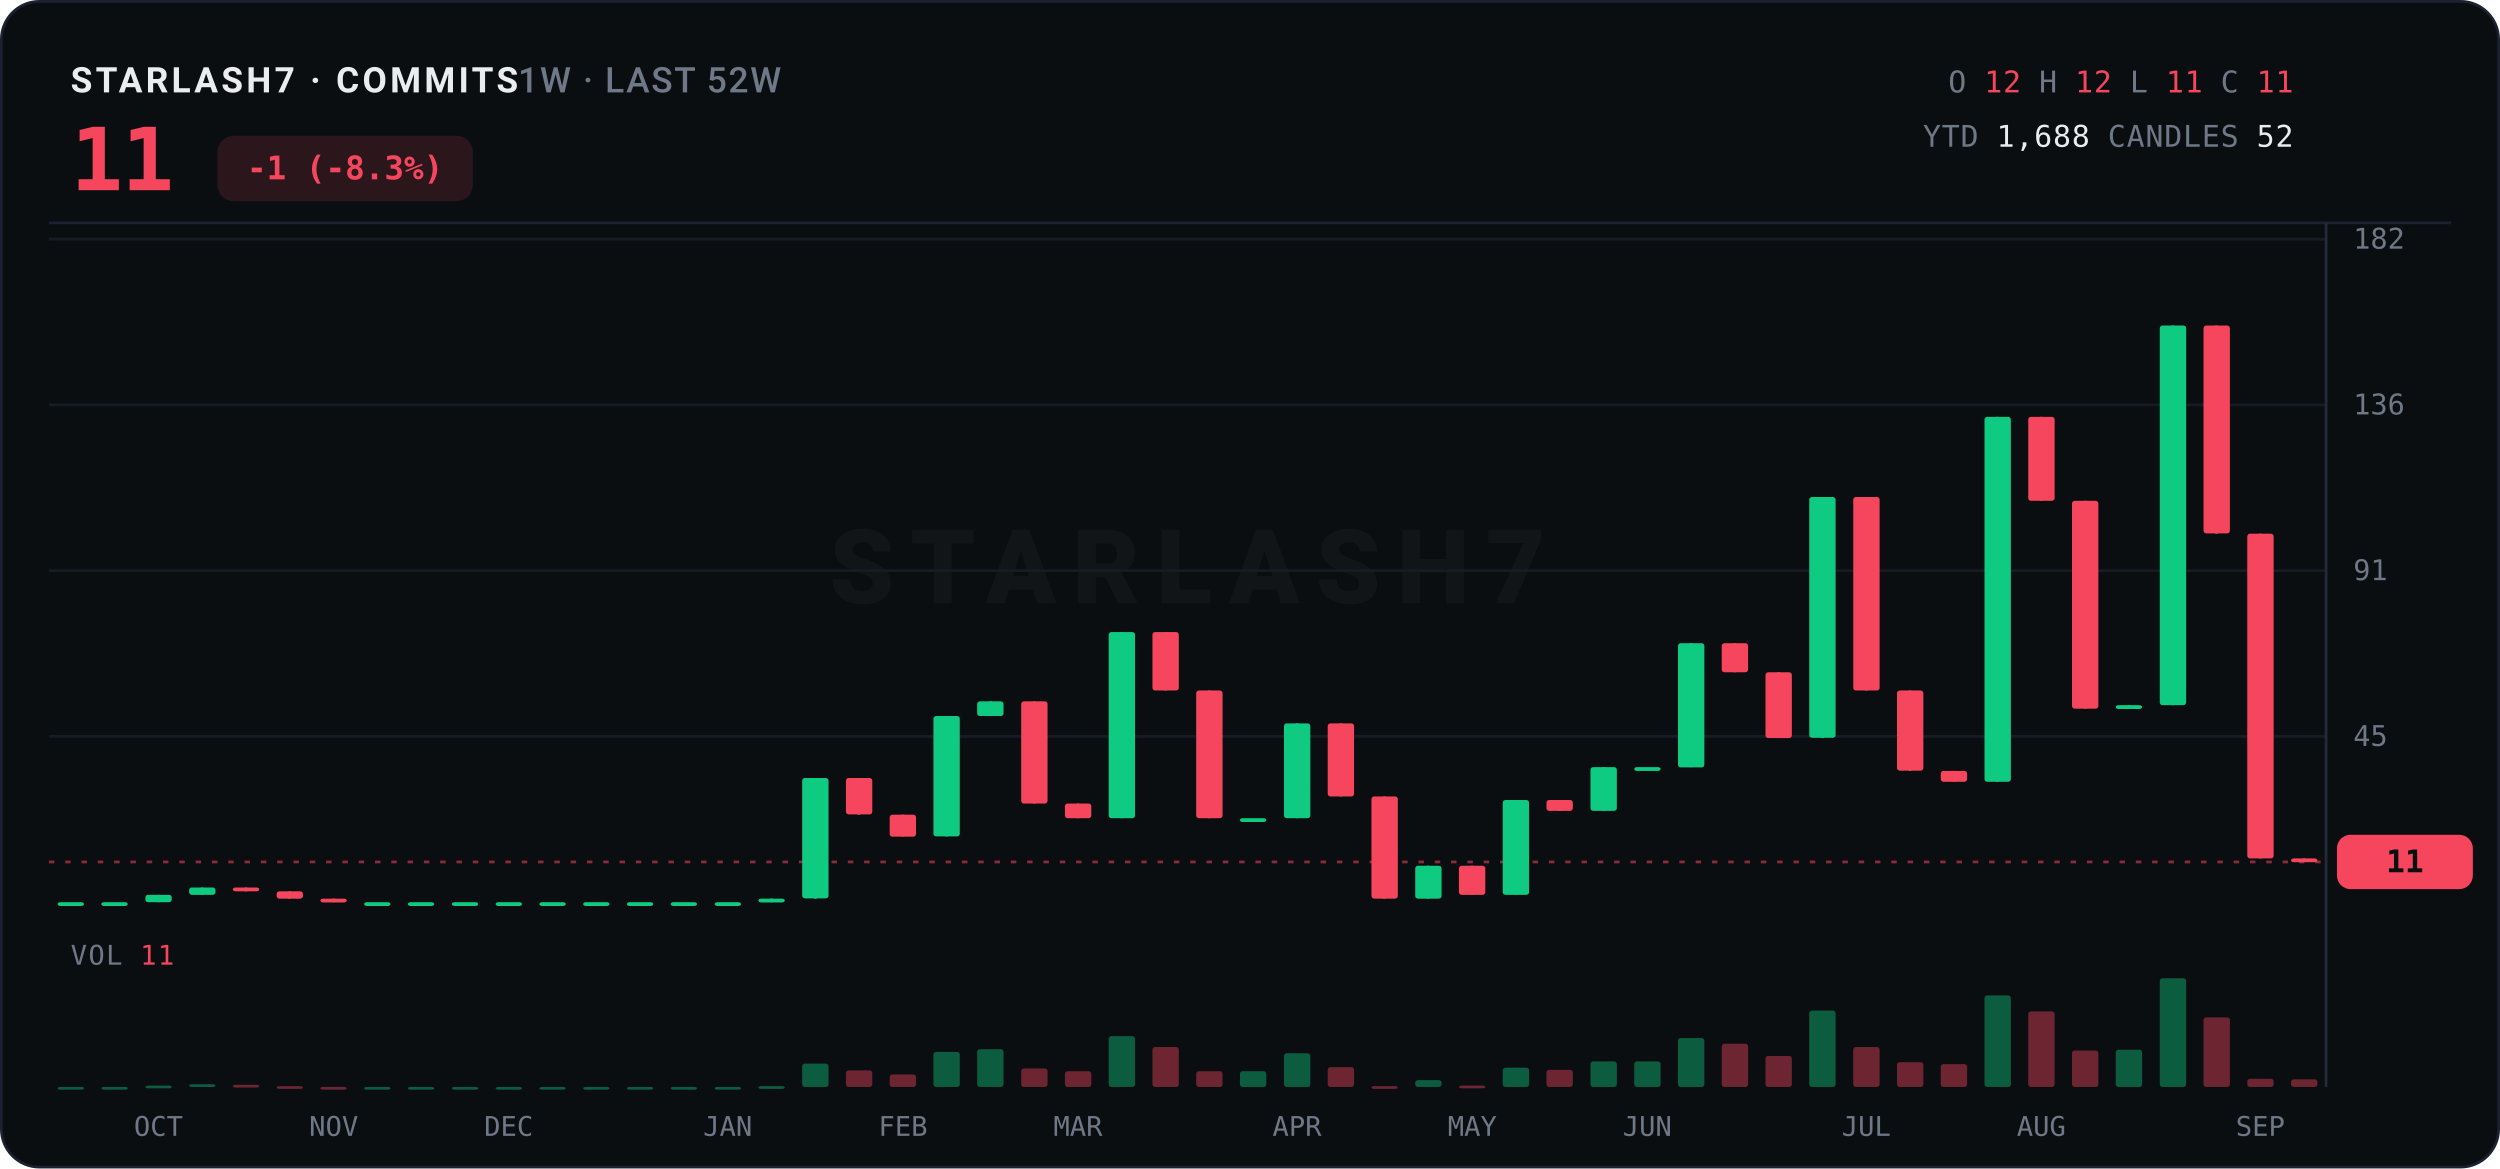
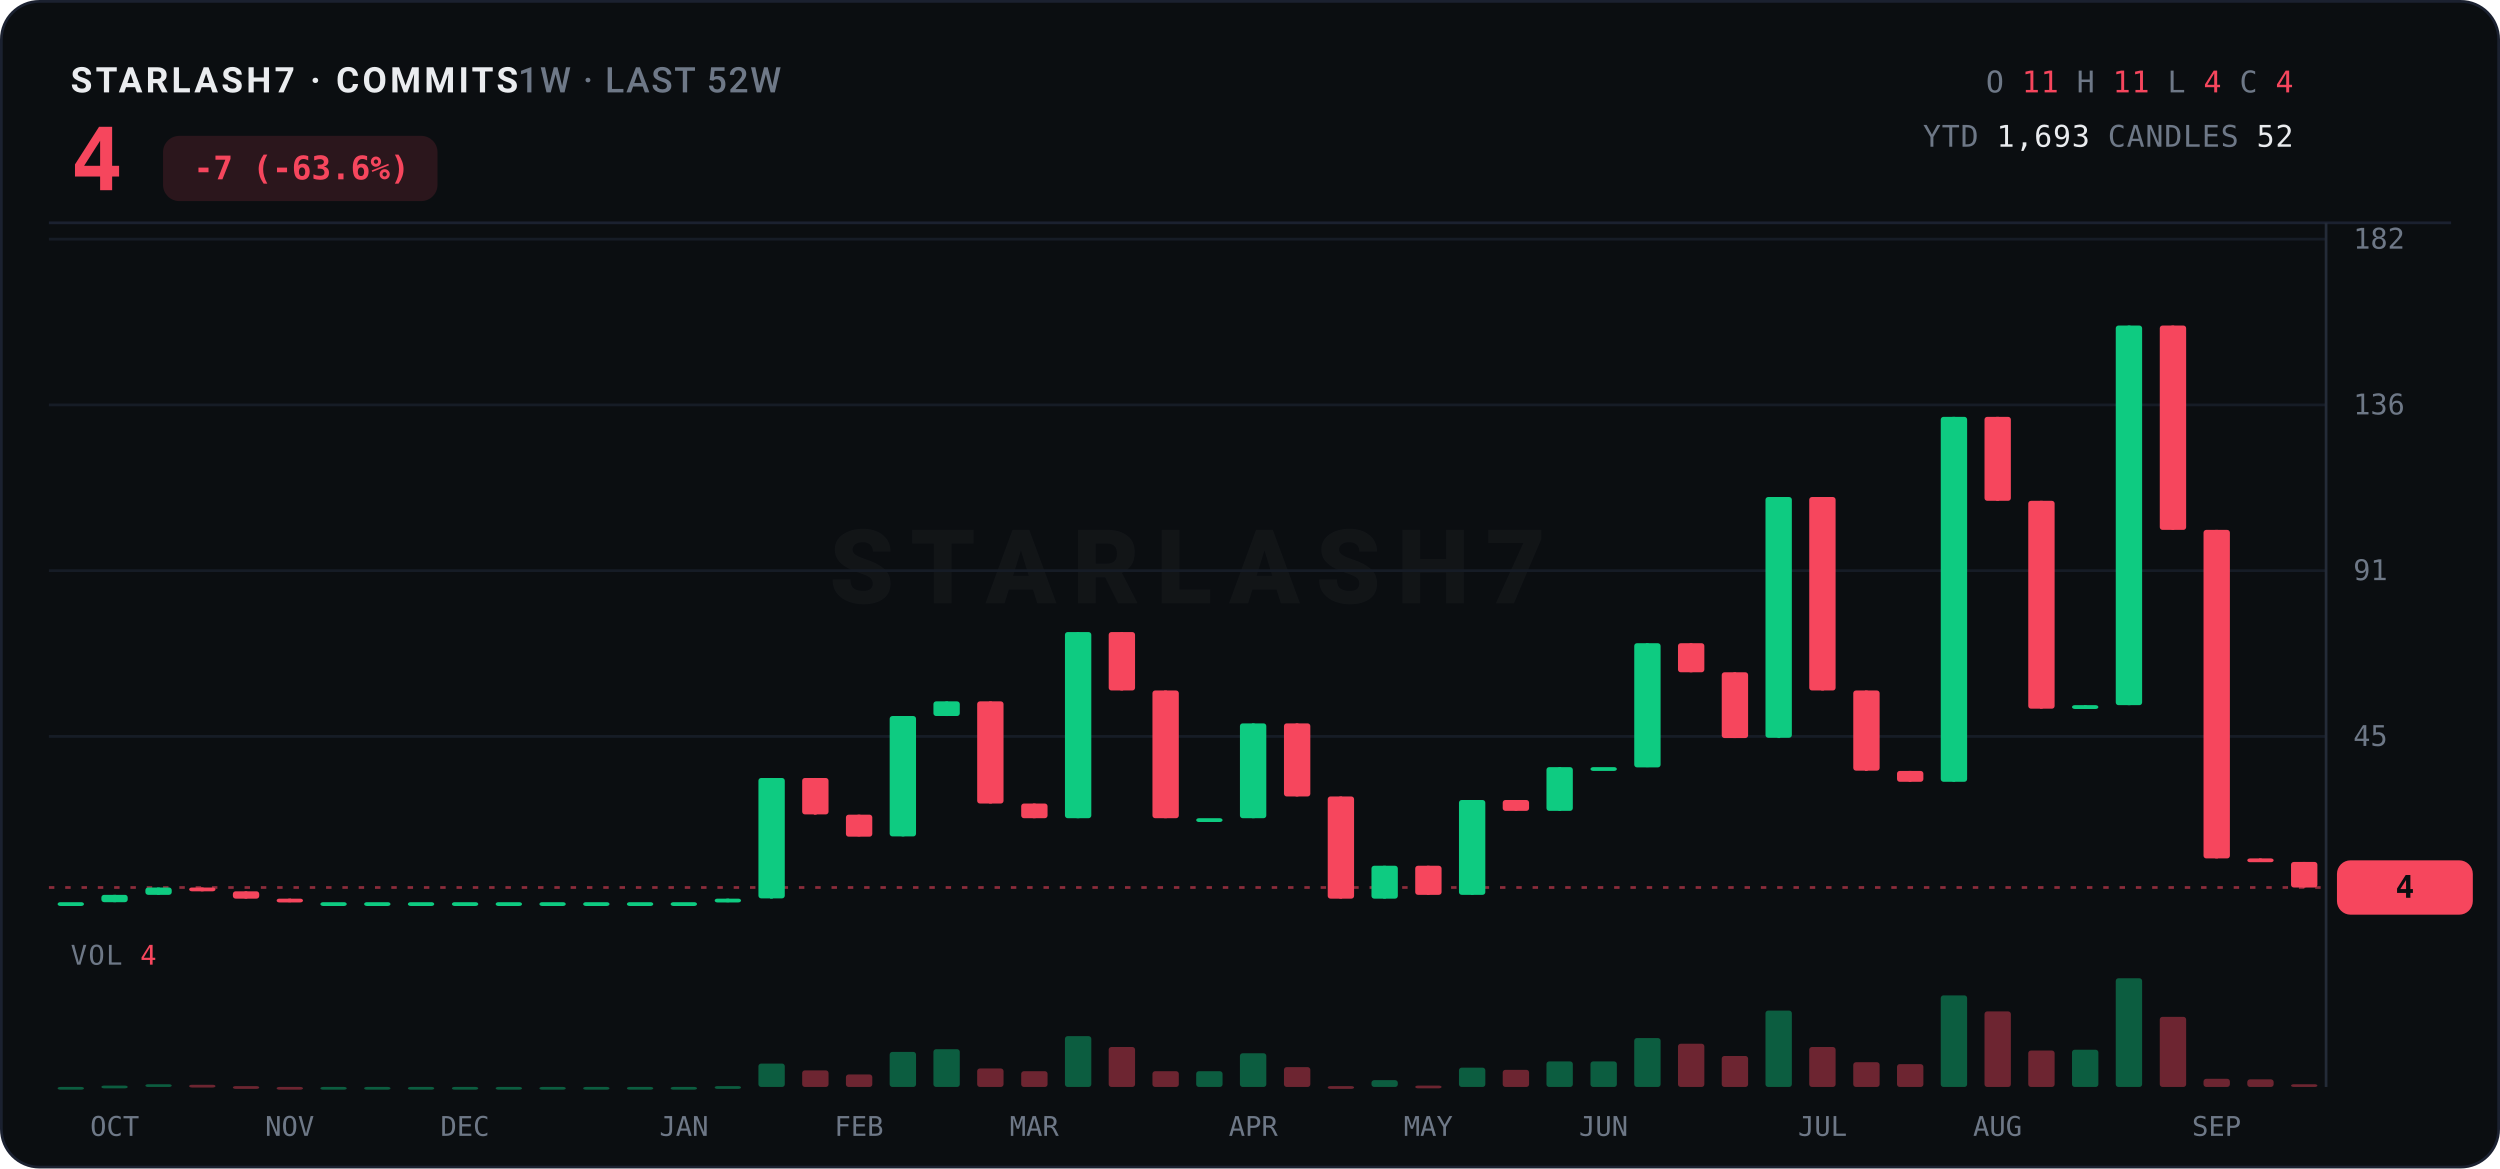
<svg xmlns="http://www.w3.org/2000/svg" width="920" height="430" viewBox="0 0 920 430">
  <rect x="0.5" y="0.5" width="919" height="429" rx="14" fill="#0B0E11" stroke="#1B2130" />
  <text x="26" y="34" font-family="ui-sans-serif,system-ui,-apple-system,'Segoe UI',Roboto,sans-serif" font-size="13" font-weight="700" letter-spacing="1.2" fill="#EAECEF">STARLASH7 · COMMITS<tspan fill="#6E7887" font-weight="500" letter-spacing="0.6">  1W · LAST 52W</tspan>
  </text>
-   <text x="26" y="70" font-family="ui-monospace,'SF Mono',SFMono-Regular,Menlo,Consolas,monospace" font-size="32" font-weight="800" fill="#F6465D" letter-spacing="-0.5">11</text>
-   <rect x="80" y="50" width="94" height="24" rx="6" fill="#F6465D" opacity="0.14" />
-   <text x="127" y="66" text-anchor="middle" font-family="ui-monospace,'SF Mono',SFMono-Regular,Menlo,Consolas,monospace" font-size="12" font-weight="700" fill="#F6465D">-1 (-8.3%)</text>
+   <text x="26" y="70" font-family="ui-monospace,'SF Mono',SFMono-Regular,Menlo,Consolas,monospace" font-size="32" font-weight="800" fill="#F6465D" letter-spacing="-0.5">4</text>
+   <rect x="60" y="50" width="101" height="24" rx="6" fill="#F6465D" opacity="0.14" />
+   <text x="111" y="66" text-anchor="middle" font-family="ui-monospace,'SF Mono',SFMono-Regular,Menlo,Consolas,monospace" font-size="12" font-weight="700" fill="#F6465D">-7 (-63.6%)</text>
  <text x="844" y="34" text-anchor="end" font-family="ui-monospace,'SF Mono',SFMono-Regular,Menlo,Consolas,monospace" font-size="11" letter-spacing="0.3">
    <tspan fill="#6E7887">O</tspan>
-     <tspan fill="#F6465D">12</tspan>
+     <tspan fill="#F6465D">11</tspan>
    <tspan fill="#6E7887">H</tspan>
-     <tspan fill="#F6465D">12</tspan>
+     <tspan fill="#F6465D">11</tspan>
    <tspan fill="#6E7887">L</tspan>
-     <tspan fill="#F6465D">11</tspan>
+     <tspan fill="#F6465D">4</tspan>
    <tspan fill="#6E7887">C</tspan>
-     <tspan fill="#F6465D">11</tspan>
+     <tspan fill="#F6465D">4</tspan>
  </text>
  <text x="844" y="54" text-anchor="end" font-family="ui-monospace,'SF Mono',SFMono-Regular,Menlo,Consolas,monospace" font-size="11" letter-spacing="0.3">
    <tspan fill="#6E7887">YTD</tspan>
-     <tspan fill="#EAECEF">1,688</tspan>
+     <tspan fill="#EAECEF">1,693</tspan>
    <tspan fill="#6E7887">CANDLES</tspan>
    <tspan fill="#EAECEF">52</tspan>
  </text>
  <line x1="18" y1="82" x2="902" y2="82" stroke="#1B2130" stroke-width="1" />
  <text x="437.0" y="222.0" text-anchor="middle" font-family="ui-sans-serif,system-ui,-apple-system,'Segoe UI',Roboto,sans-serif" font-size="38" font-weight="800" letter-spacing="6" fill="#EAECEF" opacity="0.035">STARLASH7</text>
  <line x1="18" y1="271.0" x2="856" y2="271.0" stroke="#161C26" stroke-width="1" />
  <text x="866" y="274.5" font-family="ui-monospace,'SF Mono',SFMono-Regular,Menlo,Consolas,monospace" font-size="10.5" fill="#6E7887">45</text>
  <line x1="18" y1="210.0" x2="856" y2="210.0" stroke="#161C26" stroke-width="1" />
  <text x="866" y="213.5" font-family="ui-monospace,'SF Mono',SFMono-Regular,Menlo,Consolas,monospace" font-size="10.5" fill="#6E7887">91</text>
  <line x1="18" y1="149.0" x2="856" y2="149.0" stroke="#161C26" stroke-width="1" />
  <text x="866" y="152.5" font-family="ui-monospace,'SF Mono',SFMono-Regular,Menlo,Consolas,monospace" font-size="10.5" fill="#6E7887">136</text>
  <line x1="18" y1="88.0" x2="856" y2="88.0" stroke="#161C26" stroke-width="1" />
  <text x="866" y="91.5" font-family="ui-monospace,'SF Mono',SFMono-Regular,Menlo,Consolas,monospace" font-size="10.5" fill="#6E7887">182</text>
  <line x1="856" y1="82" x2="856" y2="400" stroke="#242B38" stroke-width="1" />
-   <line x1="18" y1="317.2" x2="856" y2="317.2" stroke="#F6465D" stroke-width="1" stroke-dasharray="2 4" opacity="0.55" />
-   <rect x="860" y="307.2" width="50" height="20" rx="5" fill="#F6465D" />
-   <text x="885.0" y="321.0" text-anchor="middle" font-family="ui-monospace,'SF Mono',SFMono-Regular,Menlo,Consolas,monospace" font-size="11.5" font-weight="800" fill="#0B0E11">11</text>
+   <line x1="18" y1="326.6" x2="856" y2="326.6" stroke="#F6465D" stroke-width="1" stroke-dasharray="2 4" opacity="0.55" />
+   <rect x="860" y="316.6" width="50" height="20" rx="5" fill="#F6465D" />
+   <text x="885.0" y="330.4" text-anchor="middle" font-family="ui-monospace,'SF Mono',SFMono-Regular,Menlo,Consolas,monospace" font-size="11.5" font-weight="800" fill="#0B0E11">4</text>
  <line x1="26.1" y1="332.0" x2="26.1" y2="332.0" stroke="#0ECB81" stroke-width="1" />
  <rect x="21.2" y="332.0" width="9.7" height="1.4" rx="1" fill="#0ECB81" />
-   <line x1="42.2" y1="332.0" x2="42.2" y2="332.0" stroke="#0ECB81" stroke-width="1" />
-   <rect x="37.3" y="332.0" width="9.7" height="1.4" rx="1" fill="#0ECB81" />
-   <line x1="58.3" y1="329.3" x2="58.3" y2="332.0" stroke="#0ECB81" stroke-width="1" />
-   <rect x="53.5" y="329.3" width="9.7" height="2.7" rx="1" fill="#0ECB81" />
-   <line x1="74.4" y1="326.6" x2="74.4" y2="329.3" stroke="#0ECB81" stroke-width="1" />
-   <rect x="69.6" y="326.6" width="9.7" height="2.7" rx="1" fill="#0ECB81" />
-   <line x1="90.5" y1="326.6" x2="90.5" y2="328.0" stroke="#F6465D" stroke-width="1" />
-   <rect x="85.7" y="326.6" width="9.7" height="1.4" rx="1" fill="#F6465D" />
-   <line x1="106.6" y1="328.0" x2="106.6" y2="330.7" stroke="#F6465D" stroke-width="1" />
-   <rect x="101.8" y="328.0" width="9.7" height="2.7" rx="1" fill="#F6465D" />
-   <line x1="122.8" y1="330.7" x2="122.8" y2="332.0" stroke="#F6465D" stroke-width="1" />
-   <rect x="117.9" y="330.7" width="9.7" height="1.4" rx="1" fill="#F6465D" />
+   <line x1="42.2" y1="329.3" x2="42.2" y2="332.0" stroke="#0ECB81" stroke-width="1" />
+   <rect x="37.3" y="329.3" width="9.7" height="2.7" rx="1" fill="#0ECB81" />
+   <line x1="58.3" y1="326.6" x2="58.3" y2="329.3" stroke="#0ECB81" stroke-width="1" />
+   <rect x="53.5" y="326.6" width="9.7" height="2.7" rx="1" fill="#0ECB81" />
+   <line x1="74.4" y1="326.6" x2="74.4" y2="328.0" stroke="#F6465D" stroke-width="1" />
+   <rect x="69.6" y="326.6" width="9.7" height="1.4" rx="1" fill="#F6465D" />
+   <line x1="90.5" y1="328.0" x2="90.5" y2="330.7" stroke="#F6465D" stroke-width="1" />
+   <rect x="85.7" y="328.0" width="9.7" height="2.7" rx="1" fill="#F6465D" />
+   <line x1="106.6" y1="330.7" x2="106.6" y2="332.0" stroke="#F6465D" stroke-width="1" />
+   <rect x="101.8" y="330.7" width="9.7" height="1.4" rx="1" fill="#F6465D" />
+   <line x1="122.8" y1="332.0" x2="122.8" y2="332.0" stroke="#0ECB81" stroke-width="1" />
+   <rect x="117.9" y="332.0" width="9.7" height="1.4" rx="1" fill="#0ECB81" />
  <line x1="138.9" y1="332.0" x2="138.9" y2="332.0" stroke="#0ECB81" stroke-width="1" />
  <rect x="134.0" y="332.0" width="9.7" height="1.4" rx="1" fill="#0ECB81" />
  <line x1="155.0" y1="332.0" x2="155.0" y2="332.0" stroke="#0ECB81" stroke-width="1" />
  <rect x="150.1" y="332.0" width="9.7" height="1.4" rx="1" fill="#0ECB81" />
  <line x1="171.1" y1="332.0" x2="171.1" y2="332.0" stroke="#0ECB81" stroke-width="1" />
  <rect x="166.3" y="332.0" width="9.7" height="1.4" rx="1" fill="#0ECB81" />
  <line x1="187.2" y1="332.0" x2="187.2" y2="332.0" stroke="#0ECB81" stroke-width="1" />
  <rect x="182.4" y="332.0" width="9.7" height="1.4" rx="1" fill="#0ECB81" />
  <line x1="203.3" y1="332.0" x2="203.3" y2="332.0" stroke="#0ECB81" stroke-width="1" />
  <rect x="198.5" y="332.0" width="9.7" height="1.4" rx="1" fill="#0ECB81" />
  <line x1="219.4" y1="332.0" x2="219.4" y2="332.0" stroke="#0ECB81" stroke-width="1" />
  <rect x="214.6" y="332.0" width="9.7" height="1.4" rx="1" fill="#0ECB81" />
  <line x1="235.6" y1="332.0" x2="235.6" y2="332.0" stroke="#0ECB81" stroke-width="1" />
  <rect x="230.7" y="332.0" width="9.7" height="1.4" rx="1" fill="#0ECB81" />
  <line x1="251.7" y1="332.0" x2="251.7" y2="332.0" stroke="#0ECB81" stroke-width="1" />
  <rect x="246.8" y="332.0" width="9.7" height="1.4" rx="1" fill="#0ECB81" />
-   <line x1="267.8" y1="332.0" x2="267.8" y2="332.0" stroke="#0ECB81" stroke-width="1" />
-   <rect x="263.0" y="332.0" width="9.7" height="1.4" rx="1" fill="#0ECB81" />
-   <line x1="283.9" y1="330.7" x2="283.9" y2="332.0" stroke="#0ECB81" stroke-width="1" />
-   <rect x="279.1" y="330.7" width="9.7" height="1.4" rx="1" fill="#0ECB81" />
-   <line x1="300.0" y1="286.3" x2="300.0" y2="330.7" stroke="#0ECB81" stroke-width="1" />
-   <rect x="295.2" y="286.3" width="9.7" height="44.3" rx="1" fill="#0ECB81" />
-   <line x1="316.1" y1="286.3" x2="316.1" y2="299.8" stroke="#F6465D" stroke-width="1" />
-   <rect x="311.3" y="286.3" width="9.7" height="13.4" rx="1" fill="#F6465D" />
-   <line x1="332.3" y1="299.8" x2="332.3" y2="307.8" stroke="#F6465D" stroke-width="1" />
-   <rect x="327.4" y="299.8" width="9.7" height="8.1" rx="1" fill="#F6465D" />
-   <line x1="348.4" y1="263.5" x2="348.4" y2="307.8" stroke="#0ECB81" stroke-width="1" />
-   <rect x="343.5" y="263.5" width="9.7" height="44.3" rx="1" fill="#0ECB81" />
-   <line x1="364.5" y1="258.1" x2="364.5" y2="263.5" stroke="#0ECB81" stroke-width="1" />
-   <rect x="359.6" y="258.1" width="9.7" height="5.4" rx="1" fill="#0ECB81" />
-   <line x1="380.6" y1="258.1" x2="380.6" y2="295.7" stroke="#F6465D" stroke-width="1" />
-   <rect x="375.8" y="258.1" width="9.7" height="37.6" rx="1" fill="#F6465D" />
-   <line x1="396.7" y1="295.7" x2="396.7" y2="301.1" stroke="#F6465D" stroke-width="1" />
-   <rect x="391.9" y="295.7" width="9.7" height="5.4" rx="1" fill="#F6465D" />
-   <line x1="412.8" y1="232.6" x2="412.8" y2="301.1" stroke="#0ECB81" stroke-width="1" />
-   <rect x="408.0" y="232.6" width="9.7" height="68.5" rx="1" fill="#0ECB81" />
-   <line x1="428.9" y1="232.6" x2="428.9" y2="254.1" stroke="#F6465D" stroke-width="1" />
-   <rect x="424.1" y="232.6" width="9.7" height="21.5" rx="1" fill="#F6465D" />
-   <line x1="445.1" y1="254.1" x2="445.1" y2="301.1" stroke="#F6465D" stroke-width="1" />
-   <rect x="440.2" y="254.1" width="9.7" height="47.0" rx="1" fill="#F6465D" />
-   <line x1="461.2" y1="301.1" x2="461.2" y2="301.1" stroke="#0ECB81" stroke-width="1" />
-   <rect x="456.3" y="301.1" width="9.7" height="1.4" rx="1" fill="#0ECB81" />
-   <line x1="477.3" y1="266.2" x2="477.3" y2="301.1" stroke="#0ECB81" stroke-width="1" />
-   <rect x="472.5" y="266.2" width="9.7" height="34.9" rx="1" fill="#0ECB81" />
-   <line x1="493.4" y1="266.2" x2="493.4" y2="293.1" stroke="#F6465D" stroke-width="1" />
-   <rect x="488.6" y="266.2" width="9.7" height="26.9" rx="1" fill="#F6465D" />
-   <line x1="509.5" y1="293.1" x2="509.5" y2="330.7" stroke="#F6465D" stroke-width="1" />
-   <rect x="504.7" y="293.1" width="9.7" height="37.6" rx="1" fill="#F6465D" />
-   <line x1="525.6" y1="318.6" x2="525.6" y2="330.7" stroke="#0ECB81" stroke-width="1" />
-   <rect x="520.8" y="318.6" width="9.7" height="12.1" rx="1" fill="#0ECB81" />
-   <line x1="541.8" y1="318.6" x2="541.8" y2="329.3" stroke="#F6465D" stroke-width="1" />
-   <rect x="536.9" y="318.6" width="9.7" height="10.7" rx="1" fill="#F6465D" />
-   <line x1="557.9" y1="294.4" x2="557.9" y2="329.3" stroke="#0ECB81" stroke-width="1" />
-   <rect x="553.0" y="294.4" width="9.7" height="34.9" rx="1" fill="#0ECB81" />
-   <line x1="574.0" y1="294.4" x2="574.0" y2="298.4" stroke="#F6465D" stroke-width="1" />
-   <rect x="569.1" y="294.4" width="9.7" height="4.0" rx="1" fill="#F6465D" />
-   <line x1="590.1" y1="282.3" x2="590.1" y2="298.4" stroke="#0ECB81" stroke-width="1" />
-   <rect x="585.3" y="282.3" width="9.7" height="16.1" rx="1" fill="#0ECB81" />
-   <line x1="606.2" y1="282.3" x2="606.2" y2="282.3" stroke="#0ECB81" stroke-width="1" />
-   <rect x="601.4" y="282.3" width="9.7" height="1.4" rx="1" fill="#0ECB81" />
-   <line x1="622.3" y1="236.7" x2="622.3" y2="282.3" stroke="#0ECB81" stroke-width="1" />
-   <rect x="617.5" y="236.7" width="9.7" height="45.7" rx="1" fill="#0ECB81" />
-   <line x1="638.4" y1="236.7" x2="638.4" y2="247.4" stroke="#F6465D" stroke-width="1" />
-   <rect x="633.6" y="236.7" width="9.7" height="10.7" rx="1" fill="#F6465D" />
-   <line x1="654.6" y1="247.4" x2="654.6" y2="271.6" stroke="#F6465D" stroke-width="1" />
-   <rect x="649.7" y="247.4" width="9.7" height="24.2" rx="1" fill="#F6465D" />
-   <line x1="670.7" y1="182.9" x2="670.7" y2="271.6" stroke="#0ECB81" stroke-width="1" />
-   <rect x="665.8" y="182.9" width="9.7" height="88.6" rx="1" fill="#0ECB81" />
-   <line x1="686.8" y1="182.9" x2="686.8" y2="254.1" stroke="#F6465D" stroke-width="1" />
-   <rect x="682.0" y="182.9" width="9.7" height="71.2" rx="1" fill="#F6465D" />
-   <line x1="702.9" y1="254.1" x2="702.9" y2="283.7" stroke="#F6465D" stroke-width="1" />
-   <rect x="698.1" y="254.1" width="9.7" height="29.5" rx="1" fill="#F6465D" />
-   <line x1="719.0" y1="283.7" x2="719.0" y2="287.7" stroke="#F6465D" stroke-width="1" />
-   <rect x="714.2" y="283.7" width="9.7" height="4.0" rx="1" fill="#F6465D" />
-   <line x1="735.1" y1="153.4" x2="735.1" y2="287.7" stroke="#0ECB81" stroke-width="1" />
-   <rect x="730.3" y="153.4" width="9.7" height="134.3" rx="1" fill="#0ECB81" />
-   <line x1="751.2" y1="153.4" x2="751.2" y2="184.3" stroke="#F6465D" stroke-width="1" />
-   <rect x="746.4" y="153.4" width="9.7" height="30.9" rx="1" fill="#F6465D" />
-   <line x1="767.4" y1="184.3" x2="767.4" y2="260.8" stroke="#F6465D" stroke-width="1" />
-   <rect x="762.5" y="184.3" width="9.7" height="76.5" rx="1" fill="#F6465D" />
-   <line x1="783.5" y1="259.5" x2="783.5" y2="260.8" stroke="#0ECB81" stroke-width="1" />
-   <rect x="778.6" y="259.5" width="9.7" height="1.4" rx="1" fill="#0ECB81" />
-   <line x1="799.6" y1="119.8" x2="799.6" y2="259.5" stroke="#0ECB81" stroke-width="1" />
-   <rect x="794.8" y="119.8" width="9.7" height="139.7" rx="1" fill="#0ECB81" />
-   <line x1="815.7" y1="119.8" x2="815.7" y2="196.4" stroke="#F6465D" stroke-width="1" />
-   <rect x="810.9" y="119.8" width="9.7" height="76.5" rx="1" fill="#F6465D" />
-   <line x1="831.8" y1="196.4" x2="831.8" y2="315.9" stroke="#F6465D" stroke-width="1" />
-   <rect x="827.0" y="196.4" width="9.7" height="119.5" rx="1" fill="#F6465D" />
-   <line x1="847.9" y1="315.9" x2="847.9" y2="317.2" stroke="#F6465D" stroke-width="1" />
-   <rect x="843.1" y="315.9" width="9.7" height="1.4" rx="1" fill="#F6465D" />
-   <text x="26" y="355" font-family="ui-monospace,'SF Mono',SFMono-Regular,Menlo,Consolas,monospace" font-size="10" letter-spacing="0.5" fill="#6E7887">VOL <tspan fill="#F6465D">11</tspan>
+   <line x1="267.8" y1="330.7" x2="267.8" y2="332.0" stroke="#0ECB81" stroke-width="1" />
+   <rect x="263.0" y="330.7" width="9.7" height="1.4" rx="1" fill="#0ECB81" />
+   <line x1="283.9" y1="286.3" x2="283.9" y2="330.7" stroke="#0ECB81" stroke-width="1" />
+   <rect x="279.1" y="286.3" width="9.7" height="44.3" rx="1" fill="#0ECB81" />
+   <line x1="300.0" y1="286.3" x2="300.0" y2="299.8" stroke="#F6465D" stroke-width="1" />
+   <rect x="295.2" y="286.3" width="9.7" height="13.4" rx="1" fill="#F6465D" />
+   <line x1="316.1" y1="299.8" x2="316.1" y2="307.8" stroke="#F6465D" stroke-width="1" />
+   <rect x="311.3" y="299.8" width="9.7" height="8.1" rx="1" fill="#F6465D" />
+   <line x1="332.3" y1="263.5" x2="332.3" y2="307.8" stroke="#0ECB81" stroke-width="1" />
+   <rect x="327.4" y="263.5" width="9.7" height="44.3" rx="1" fill="#0ECB81" />
+   <line x1="348.4" y1="258.1" x2="348.4" y2="263.5" stroke="#0ECB81" stroke-width="1" />
+   <rect x="343.5" y="258.1" width="9.7" height="5.4" rx="1" fill="#0ECB81" />
+   <line x1="364.5" y1="258.1" x2="364.5" y2="295.7" stroke="#F6465D" stroke-width="1" />
+   <rect x="359.6" y="258.1" width="9.7" height="37.6" rx="1" fill="#F6465D" />
+   <line x1="380.6" y1="295.7" x2="380.6" y2="301.1" stroke="#F6465D" stroke-width="1" />
+   <rect x="375.8" y="295.7" width="9.7" height="5.4" rx="1" fill="#F6465D" />
+   <line x1="396.7" y1="232.6" x2="396.7" y2="301.1" stroke="#0ECB81" stroke-width="1" />
+   <rect x="391.9" y="232.6" width="9.7" height="68.5" rx="1" fill="#0ECB81" />
+   <line x1="412.8" y1="232.6" x2="412.8" y2="254.1" stroke="#F6465D" stroke-width="1" />
+   <rect x="408.0" y="232.6" width="9.7" height="21.5" rx="1" fill="#F6465D" />
+   <line x1="428.9" y1="254.1" x2="428.9" y2="301.1" stroke="#F6465D" stroke-width="1" />
+   <rect x="424.1" y="254.1" width="9.7" height="47.0" rx="1" fill="#F6465D" />
+   <line x1="445.1" y1="301.1" x2="445.1" y2="301.1" stroke="#0ECB81" stroke-width="1" />
+   <rect x="440.2" y="301.1" width="9.7" height="1.4" rx="1" fill="#0ECB81" />
+   <line x1="461.2" y1="266.2" x2="461.2" y2="301.1" stroke="#0ECB81" stroke-width="1" />
+   <rect x="456.3" y="266.2" width="9.7" height="34.9" rx="1" fill="#0ECB81" />
+   <line x1="477.3" y1="266.2" x2="477.3" y2="293.1" stroke="#F6465D" stroke-width="1" />
+   <rect x="472.5" y="266.2" width="9.7" height="26.9" rx="1" fill="#F6465D" />
+   <line x1="493.4" y1="293.1" x2="493.4" y2="330.7" stroke="#F6465D" stroke-width="1" />
+   <rect x="488.6" y="293.1" width="9.7" height="37.6" rx="1" fill="#F6465D" />
+   <line x1="509.5" y1="318.6" x2="509.5" y2="330.7" stroke="#0ECB81" stroke-width="1" />
+   <rect x="504.7" y="318.6" width="9.7" height="12.1" rx="1" fill="#0ECB81" />
+   <line x1="525.6" y1="318.6" x2="525.6" y2="329.3" stroke="#F6465D" stroke-width="1" />
+   <rect x="520.8" y="318.6" width="9.7" height="10.7" rx="1" fill="#F6465D" />
+   <line x1="541.8" y1="294.4" x2="541.8" y2="329.3" stroke="#0ECB81" stroke-width="1" />
+   <rect x="536.9" y="294.4" width="9.7" height="34.9" rx="1" fill="#0ECB81" />
+   <line x1="557.9" y1="294.4" x2="557.9" y2="298.4" stroke="#F6465D" stroke-width="1" />
+   <rect x="553.0" y="294.4" width="9.7" height="4.0" rx="1" fill="#F6465D" />
+   <line x1="574.0" y1="282.3" x2="574.0" y2="298.4" stroke="#0ECB81" stroke-width="1" />
+   <rect x="569.1" y="282.3" width="9.7" height="16.1" rx="1" fill="#0ECB81" />
+   <line x1="590.1" y1="282.3" x2="590.1" y2="282.3" stroke="#0ECB81" stroke-width="1" />
+   <rect x="585.3" y="282.3" width="9.7" height="1.4" rx="1" fill="#0ECB81" />
+   <line x1="606.2" y1="236.7" x2="606.2" y2="282.3" stroke="#0ECB81" stroke-width="1" />
+   <rect x="601.4" y="236.7" width="9.7" height="45.7" rx="1" fill="#0ECB81" />
+   <line x1="622.3" y1="236.7" x2="622.3" y2="247.4" stroke="#F6465D" stroke-width="1" />
+   <rect x="617.5" y="236.7" width="9.7" height="10.7" rx="1" fill="#F6465D" />
+   <line x1="638.4" y1="247.4" x2="638.4" y2="271.6" stroke="#F6465D" stroke-width="1" />
+   <rect x="633.6" y="247.4" width="9.7" height="24.2" rx="1" fill="#F6465D" />
+   <line x1="654.6" y1="182.9" x2="654.6" y2="271.6" stroke="#0ECB81" stroke-width="1" />
+   <rect x="649.7" y="182.9" width="9.7" height="88.6" rx="1" fill="#0ECB81" />
+   <line x1="670.7" y1="182.9" x2="670.7" y2="254.1" stroke="#F6465D" stroke-width="1" />
+   <rect x="665.8" y="182.9" width="9.7" height="71.2" rx="1" fill="#F6465D" />
+   <line x1="686.8" y1="254.1" x2="686.8" y2="283.7" stroke="#F6465D" stroke-width="1" />
+   <rect x="682.0" y="254.1" width="9.7" height="29.5" rx="1" fill="#F6465D" />
+   <line x1="702.9" y1="283.7" x2="702.9" y2="287.7" stroke="#F6465D" stroke-width="1" />
+   <rect x="698.1" y="283.7" width="9.7" height="4.0" rx="1" fill="#F6465D" />
+   <line x1="719.0" y1="153.4" x2="719.0" y2="287.7" stroke="#0ECB81" stroke-width="1" />
+   <rect x="714.2" y="153.4" width="9.7" height="134.3" rx="1" fill="#0ECB81" />
+   <line x1="735.1" y1="153.4" x2="735.1" y2="184.3" stroke="#F6465D" stroke-width="1" />
+   <rect x="730.3" y="153.4" width="9.7" height="30.9" rx="1" fill="#F6465D" />
+   <line x1="751.2" y1="184.3" x2="751.2" y2="260.8" stroke="#F6465D" stroke-width="1" />
+   <rect x="746.4" y="184.3" width="9.7" height="76.5" rx="1" fill="#F6465D" />
+   <line x1="767.4" y1="259.5" x2="767.4" y2="260.8" stroke="#0ECB81" stroke-width="1" />
+   <rect x="762.5" y="259.5" width="9.7" height="1.4" rx="1" fill="#0ECB81" />
+   <line x1="783.5" y1="119.8" x2="783.5" y2="259.5" stroke="#0ECB81" stroke-width="1" />
+   <rect x="778.6" y="119.8" width="9.7" height="139.7" rx="1" fill="#0ECB81" />
+   <line x1="799.6" y1="119.8" x2="799.6" y2="195.0" stroke="#F6465D" stroke-width="1" />
+   <rect x="794.8" y="119.8" width="9.7" height="75.2" rx="1" fill="#F6465D" />
+   <line x1="815.7" y1="195.0" x2="815.7" y2="315.9" stroke="#F6465D" stroke-width="1" />
+   <rect x="810.9" y="195.0" width="9.7" height="120.9" rx="1" fill="#F6465D" />
+   <line x1="831.8" y1="315.9" x2="831.8" y2="317.2" stroke="#F6465D" stroke-width="1" />
+   <rect x="827.0" y="315.9" width="9.7" height="1.4" rx="1" fill="#F6465D" />
+   <line x1="847.9" y1="317.2" x2="847.9" y2="326.6" stroke="#F6465D" stroke-width="1" />
+   <rect x="843.1" y="317.2" width="9.7" height="9.4" rx="1" fill="#F6465D" />
+   <text x="26" y="355" font-family="ui-monospace,'SF Mono',SFMono-Regular,Menlo,Consolas,monospace" font-size="10" letter-spacing="0.5" fill="#6E7887">VOL <tspan fill="#F6465D">4</tspan>
  </text>
  <rect x="21.2" y="400.0" width="9.7" height="1.0" rx="1" fill="#0ECB81" opacity="0.42" />
-   <rect x="37.3" y="400.0" width="9.7" height="1.0" rx="1" fill="#0ECB81" opacity="0.42" />
-   <rect x="53.5" y="399.5" width="9.7" height="1.0" rx="1" fill="#0ECB81" opacity="0.42" />
-   <rect x="69.6" y="399.0" width="9.7" height="1.0" rx="1" fill="#0ECB81" opacity="0.42" />
-   <rect x="85.7" y="399.2" width="9.7" height="1.0" rx="1" fill="#F6465D" opacity="0.42" />
-   <rect x="101.8" y="399.7" width="9.7" height="1.0" rx="1" fill="#F6465D" opacity="0.42" />
-   <rect x="117.9" y="400.0" width="9.7" height="1.0" rx="1" fill="#F6465D" opacity="0.42" />
+   <rect x="37.3" y="399.5" width="9.7" height="1.0" rx="1" fill="#0ECB81" opacity="0.42" />
+   <rect x="53.5" y="399.0" width="9.7" height="1.0" rx="1" fill="#0ECB81" opacity="0.42" />
+   <rect x="69.6" y="399.2" width="9.7" height="1.0" rx="1" fill="#F6465D" opacity="0.42" />
+   <rect x="85.7" y="399.7" width="9.7" height="1.0" rx="1" fill="#F6465D" opacity="0.42" />
+   <rect x="101.8" y="400.0" width="9.7" height="1.0" rx="1" fill="#F6465D" opacity="0.42" />
+   <rect x="117.9" y="400.0" width="9.7" height="1.0" rx="1" fill="#0ECB81" opacity="0.42" />
  <rect x="134.0" y="400.0" width="9.7" height="1.0" rx="1" fill="#0ECB81" opacity="0.42" />
  <rect x="150.1" y="400.0" width="9.7" height="1.0" rx="1" fill="#0ECB81" opacity="0.42" />
  <rect x="166.3" y="400.0" width="9.7" height="1.0" rx="1" fill="#0ECB81" opacity="0.42" />
  <rect x="182.4" y="400.0" width="9.7" height="1.0" rx="1" fill="#0ECB81" opacity="0.42" />
  <rect x="198.5" y="400.0" width="9.7" height="1.0" rx="1" fill="#0ECB81" opacity="0.42" />
  <rect x="214.6" y="400.0" width="9.7" height="1.0" rx="1" fill="#0ECB81" opacity="0.42" />
  <rect x="230.7" y="400.0" width="9.7" height="1.0" rx="1" fill="#0ECB81" opacity="0.42" />
  <rect x="246.8" y="400.0" width="9.7" height="1.0" rx="1" fill="#0ECB81" opacity="0.42" />
-   <rect x="263.0" y="400.0" width="9.7" height="1.0" rx="1" fill="#0ECB81" opacity="0.42" />
-   <rect x="279.1" y="399.7" width="9.7" height="1.0" rx="1" fill="#0ECB81" opacity="0.42" />
-   <rect x="295.2" y="391.4" width="9.7" height="8.6" rx="1" fill="#0ECB81" opacity="0.42" />
-   <rect x="311.3" y="393.9" width="9.7" height="6.1" rx="1" fill="#F6465D" opacity="0.42" />
-   <rect x="327.4" y="395.4" width="9.7" height="4.6" rx="1" fill="#F6465D" opacity="0.42" />
-   <rect x="343.5" y="387.1" width="9.7" height="12.9" rx="1" fill="#0ECB81" opacity="0.42" />
-   <rect x="359.6" y="386.1" width="9.7" height="13.9" rx="1" fill="#0ECB81" opacity="0.42" />
-   <rect x="375.8" y="393.2" width="9.7" height="6.8" rx="1" fill="#F6465D" opacity="0.42" />
-   <rect x="391.9" y="394.2" width="9.7" height="5.8" rx="1" fill="#F6465D" opacity="0.42" />
-   <rect x="408.0" y="381.3" width="9.7" height="18.7" rx="1" fill="#0ECB81" opacity="0.42" />
-   <rect x="424.1" y="385.3" width="9.7" height="14.7" rx="1" fill="#F6465D" opacity="0.42" />
-   <rect x="440.2" y="394.2" width="9.7" height="5.8" rx="1" fill="#F6465D" opacity="0.42" />
-   <rect x="456.3" y="394.2" width="9.7" height="5.8" rx="1" fill="#0ECB81" opacity="0.42" />
-   <rect x="472.5" y="387.6" width="9.7" height="12.4" rx="1" fill="#0ECB81" opacity="0.42" />
-   <rect x="488.6" y="392.7" width="9.7" height="7.3" rx="1" fill="#F6465D" opacity="0.42" />
-   <rect x="504.7" y="399.7" width="9.7" height="1.0" rx="1" fill="#F6465D" opacity="0.42" />
-   <rect x="520.8" y="397.5" width="9.7" height="2.5" rx="1" fill="#0ECB81" opacity="0.42" />
-   <rect x="536.9" y="399.5" width="9.7" height="1.0" rx="1" fill="#F6465D" opacity="0.42" />
-   <rect x="553.0" y="392.9" width="9.7" height="7.1" rx="1" fill="#0ECB81" opacity="0.42" />
-   <rect x="569.1" y="393.7" width="9.7" height="6.3" rx="1" fill="#F6465D" opacity="0.42" />
+   <rect x="263.0" y="399.7" width="9.7" height="1.0" rx="1" fill="#0ECB81" opacity="0.42" />
+   <rect x="279.1" y="391.4" width="9.7" height="8.6" rx="1" fill="#0ECB81" opacity="0.42" />
+   <rect x="295.2" y="393.9" width="9.7" height="6.1" rx="1" fill="#F6465D" opacity="0.42" />
+   <rect x="311.3" y="395.4" width="9.7" height="4.6" rx="1" fill="#F6465D" opacity="0.42" />
+   <rect x="327.4" y="387.1" width="9.7" height="12.9" rx="1" fill="#0ECB81" opacity="0.42" />
+   <rect x="343.5" y="386.1" width="9.7" height="13.9" rx="1" fill="#0ECB81" opacity="0.42" />
+   <rect x="359.6" y="393.2" width="9.7" height="6.8" rx="1" fill="#F6465D" opacity="0.42" />
+   <rect x="375.8" y="394.2" width="9.7" height="5.8" rx="1" fill="#F6465D" opacity="0.42" />
+   <rect x="391.9" y="381.3" width="9.7" height="18.7" rx="1" fill="#0ECB81" opacity="0.42" />
+   <rect x="408.0" y="385.3" width="9.7" height="14.7" rx="1" fill="#F6465D" opacity="0.42" />
+   <rect x="424.1" y="394.2" width="9.7" height="5.8" rx="1" fill="#F6465D" opacity="0.42" />
+   <rect x="440.2" y="394.2" width="9.7" height="5.8" rx="1" fill="#0ECB81" opacity="0.42" />
+   <rect x="456.3" y="387.6" width="9.7" height="12.4" rx="1" fill="#0ECB81" opacity="0.42" />
+   <rect x="472.5" y="392.7" width="9.7" height="7.3" rx="1" fill="#F6465D" opacity="0.42" />
+   <rect x="488.6" y="399.7" width="9.7" height="1.0" rx="1" fill="#F6465D" opacity="0.42" />
+   <rect x="504.7" y="397.5" width="9.7" height="2.5" rx="1" fill="#0ECB81" opacity="0.42" />
+   <rect x="520.8" y="399.5" width="9.7" height="1.0" rx="1" fill="#F6465D" opacity="0.42" />
+   <rect x="536.9" y="392.9" width="9.7" height="7.1" rx="1" fill="#0ECB81" opacity="0.42" />
+   <rect x="553.0" y="393.7" width="9.7" height="6.3" rx="1" fill="#F6465D" opacity="0.42" />
+   <rect x="569.1" y="390.6" width="9.7" height="9.4" rx="1" fill="#0ECB81" opacity="0.42" />
  <rect x="585.3" y="390.6" width="9.7" height="9.4" rx="1" fill="#0ECB81" opacity="0.42" />
-   <rect x="601.4" y="390.6" width="9.7" height="9.4" rx="1" fill="#0ECB81" opacity="0.42" />
-   <rect x="617.5" y="382.0" width="9.7" height="18.0" rx="1" fill="#0ECB81" opacity="0.42" />
-   <rect x="633.6" y="384.1" width="9.7" height="15.9" rx="1" fill="#F6465D" opacity="0.42" />
-   <rect x="649.7" y="388.6" width="9.7" height="11.4" rx="1" fill="#F6465D" opacity="0.42" />
-   <rect x="665.8" y="371.9" width="9.7" height="28.1" rx="1" fill="#0ECB81" opacity="0.42" />
-   <rect x="682.0" y="385.3" width="9.7" height="14.7" rx="1" fill="#F6465D" opacity="0.42" />
-   <rect x="698.1" y="390.9" width="9.7" height="9.1" rx="1" fill="#F6465D" opacity="0.42" />
-   <rect x="714.2" y="391.6" width="9.7" height="8.4" rx="1" fill="#F6465D" opacity="0.42" />
-   <rect x="730.3" y="366.3" width="9.7" height="33.7" rx="1" fill="#0ECB81" opacity="0.42" />
-   <rect x="746.4" y="372.2" width="9.7" height="27.8" rx="1" fill="#F6465D" opacity="0.42" />
-   <rect x="762.5" y="386.6" width="9.7" height="13.4" rx="1" fill="#F6465D" opacity="0.42" />
-   <rect x="778.6" y="386.3" width="9.7" height="13.7" rx="1" fill="#0ECB81" opacity="0.42" />
-   <rect x="794.8" y="360.0" width="9.7" height="40.0" rx="1" fill="#0ECB81" opacity="0.42" />
-   <rect x="810.9" y="374.4" width="9.7" height="25.6" rx="1" fill="#F6465D" opacity="0.42" />
-   <rect x="827.0" y="397.0" width="9.7" height="3.0" rx="1" fill="#F6465D" opacity="0.42" />
-   <rect x="843.1" y="397.2" width="9.7" height="2.8" rx="1" fill="#F6465D" opacity="0.42" />
-   <text x="58.3" y="418" text-anchor="middle" font-family="ui-monospace,'SF Mono',SFMono-Regular,Menlo,Consolas,monospace" font-size="10" fill="#6E7887">OCT</text>
-   <text x="122.8" y="418" text-anchor="middle" font-family="ui-monospace,'SF Mono',SFMono-Regular,Menlo,Consolas,monospace" font-size="10" fill="#6E7887">NOV</text>
-   <text x="187.2" y="418" text-anchor="middle" font-family="ui-monospace,'SF Mono',SFMono-Regular,Menlo,Consolas,monospace" font-size="10" fill="#6E7887">DEC</text>
-   <text x="267.8" y="418" text-anchor="middle" font-family="ui-monospace,'SF Mono',SFMono-Regular,Menlo,Consolas,monospace" font-size="10" fill="#6E7887">JAN</text>
-   <text x="332.3" y="418" text-anchor="middle" font-family="ui-monospace,'SF Mono',SFMono-Regular,Menlo,Consolas,monospace" font-size="10" fill="#6E7887">FEB</text>
-   <text x="396.7" y="418" text-anchor="middle" font-family="ui-monospace,'SF Mono',SFMono-Regular,Menlo,Consolas,monospace" font-size="10" fill="#6E7887">MAR</text>
-   <text x="477.3" y="418" text-anchor="middle" font-family="ui-monospace,'SF Mono',SFMono-Regular,Menlo,Consolas,monospace" font-size="10" fill="#6E7887">APR</text>
-   <text x="541.8" y="418" text-anchor="middle" font-family="ui-monospace,'SF Mono',SFMono-Regular,Menlo,Consolas,monospace" font-size="10" fill="#6E7887">MAY</text>
-   <text x="606.2" y="418" text-anchor="middle" font-family="ui-monospace,'SF Mono',SFMono-Regular,Menlo,Consolas,monospace" font-size="10" fill="#6E7887">JUN</text>
-   <text x="686.8" y="418" text-anchor="middle" font-family="ui-monospace,'SF Mono',SFMono-Regular,Menlo,Consolas,monospace" font-size="10" fill="#6E7887">JUL</text>
-   <text x="751.2" y="418" text-anchor="middle" font-family="ui-monospace,'SF Mono',SFMono-Regular,Menlo,Consolas,monospace" font-size="10" fill="#6E7887">AUG</text>
-   <text x="831.8" y="418" text-anchor="middle" font-family="ui-monospace,'SF Mono',SFMono-Regular,Menlo,Consolas,monospace" font-size="10" fill="#6E7887">SEP</text>
+   <rect x="601.4" y="382.0" width="9.7" height="18.0" rx="1" fill="#0ECB81" opacity="0.42" />
+   <rect x="617.5" y="384.1" width="9.7" height="15.9" rx="1" fill="#F6465D" opacity="0.42" />
+   <rect x="633.6" y="388.6" width="9.7" height="11.4" rx="1" fill="#F6465D" opacity="0.42" />
+   <rect x="649.7" y="371.9" width="9.7" height="28.1" rx="1" fill="#0ECB81" opacity="0.42" />
+   <rect x="665.8" y="385.3" width="9.7" height="14.7" rx="1" fill="#F6465D" opacity="0.42" />
+   <rect x="682.0" y="390.9" width="9.7" height="9.1" rx="1" fill="#F6465D" opacity="0.42" />
+   <rect x="698.1" y="391.6" width="9.7" height="8.4" rx="1" fill="#F6465D" opacity="0.42" />
+   <rect x="714.2" y="366.3" width="9.7" height="33.7" rx="1" fill="#0ECB81" opacity="0.42" />
+   <rect x="730.3" y="372.2" width="9.7" height="27.8" rx="1" fill="#F6465D" opacity="0.42" />
+   <rect x="746.4" y="386.6" width="9.7" height="13.4" rx="1" fill="#F6465D" opacity="0.42" />
+   <rect x="762.5" y="386.3" width="9.7" height="13.7" rx="1" fill="#0ECB81" opacity="0.42" />
+   <rect x="778.6" y="360.0" width="9.7" height="40.0" rx="1" fill="#0ECB81" opacity="0.42" />
+   <rect x="794.8" y="374.2" width="9.7" height="25.8" rx="1" fill="#F6465D" opacity="0.42" />
+   <rect x="810.9" y="397.0" width="9.7" height="3.0" rx="1" fill="#F6465D" opacity="0.42" />
+   <rect x="827.0" y="397.2" width="9.7" height="2.8" rx="1" fill="#F6465D" opacity="0.42" />
+   <rect x="843.1" y="399.0" width="9.7" height="1.0" rx="1" fill="#F6465D" opacity="0.42" />
+   <text x="42.2" y="418" text-anchor="middle" font-family="ui-monospace,'SF Mono',SFMono-Regular,Menlo,Consolas,monospace" font-size="10" fill="#6E7887">OCT</text>
+   <text x="106.6" y="418" text-anchor="middle" font-family="ui-monospace,'SF Mono',SFMono-Regular,Menlo,Consolas,monospace" font-size="10" fill="#6E7887">NOV</text>
+   <text x="171.1" y="418" text-anchor="middle" font-family="ui-monospace,'SF Mono',SFMono-Regular,Menlo,Consolas,monospace" font-size="10" fill="#6E7887">DEC</text>
+   <text x="251.7" y="418" text-anchor="middle" font-family="ui-monospace,'SF Mono',SFMono-Regular,Menlo,Consolas,monospace" font-size="10" fill="#6E7887">JAN</text>
+   <text x="316.1" y="418" text-anchor="middle" font-family="ui-monospace,'SF Mono',SFMono-Regular,Menlo,Consolas,monospace" font-size="10" fill="#6E7887">FEB</text>
+   <text x="380.6" y="418" text-anchor="middle" font-family="ui-monospace,'SF Mono',SFMono-Regular,Menlo,Consolas,monospace" font-size="10" fill="#6E7887">MAR</text>
+   <text x="461.2" y="418" text-anchor="middle" font-family="ui-monospace,'SF Mono',SFMono-Regular,Menlo,Consolas,monospace" font-size="10" fill="#6E7887">APR</text>
+   <text x="525.6" y="418" text-anchor="middle" font-family="ui-monospace,'SF Mono',SFMono-Regular,Menlo,Consolas,monospace" font-size="10" fill="#6E7887">MAY</text>
+   <text x="590.1" y="418" text-anchor="middle" font-family="ui-monospace,'SF Mono',SFMono-Regular,Menlo,Consolas,monospace" font-size="10" fill="#6E7887">JUN</text>
+   <text x="670.7" y="418" text-anchor="middle" font-family="ui-monospace,'SF Mono',SFMono-Regular,Menlo,Consolas,monospace" font-size="10" fill="#6E7887">JUL</text>
+   <text x="735.1" y="418" text-anchor="middle" font-family="ui-monospace,'SF Mono',SFMono-Regular,Menlo,Consolas,monospace" font-size="10" fill="#6E7887">AUG</text>
+   <text x="815.7" y="418" text-anchor="middle" font-family="ui-monospace,'SF Mono',SFMono-Regular,Menlo,Consolas,monospace" font-size="10" fill="#6E7887">SEP</text>
</svg>
